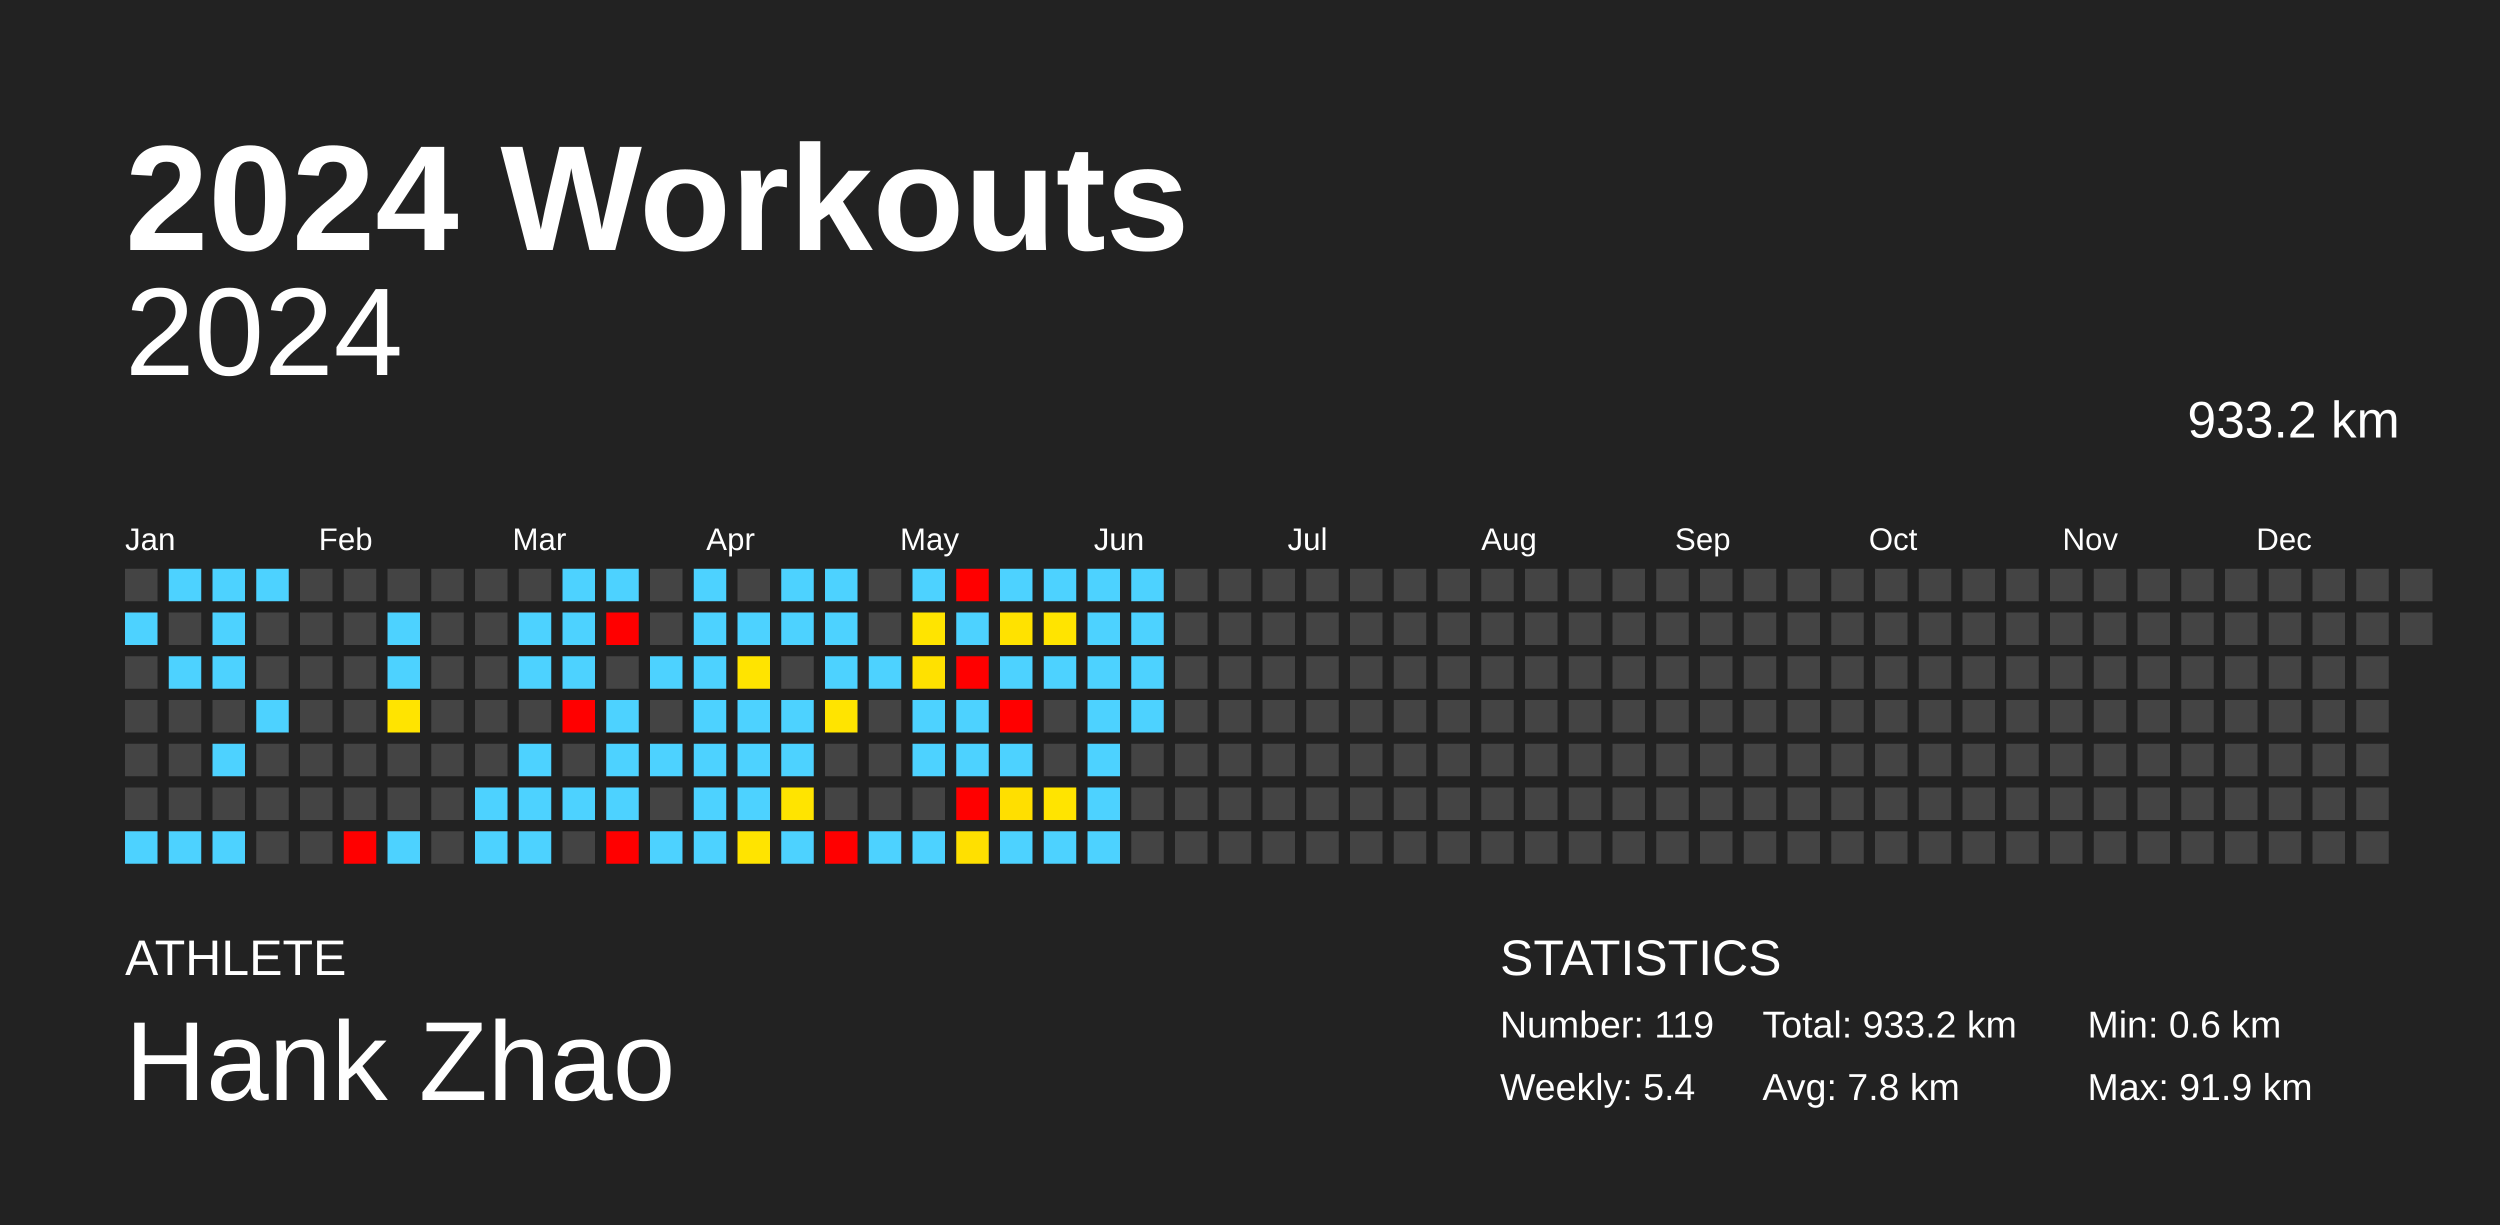
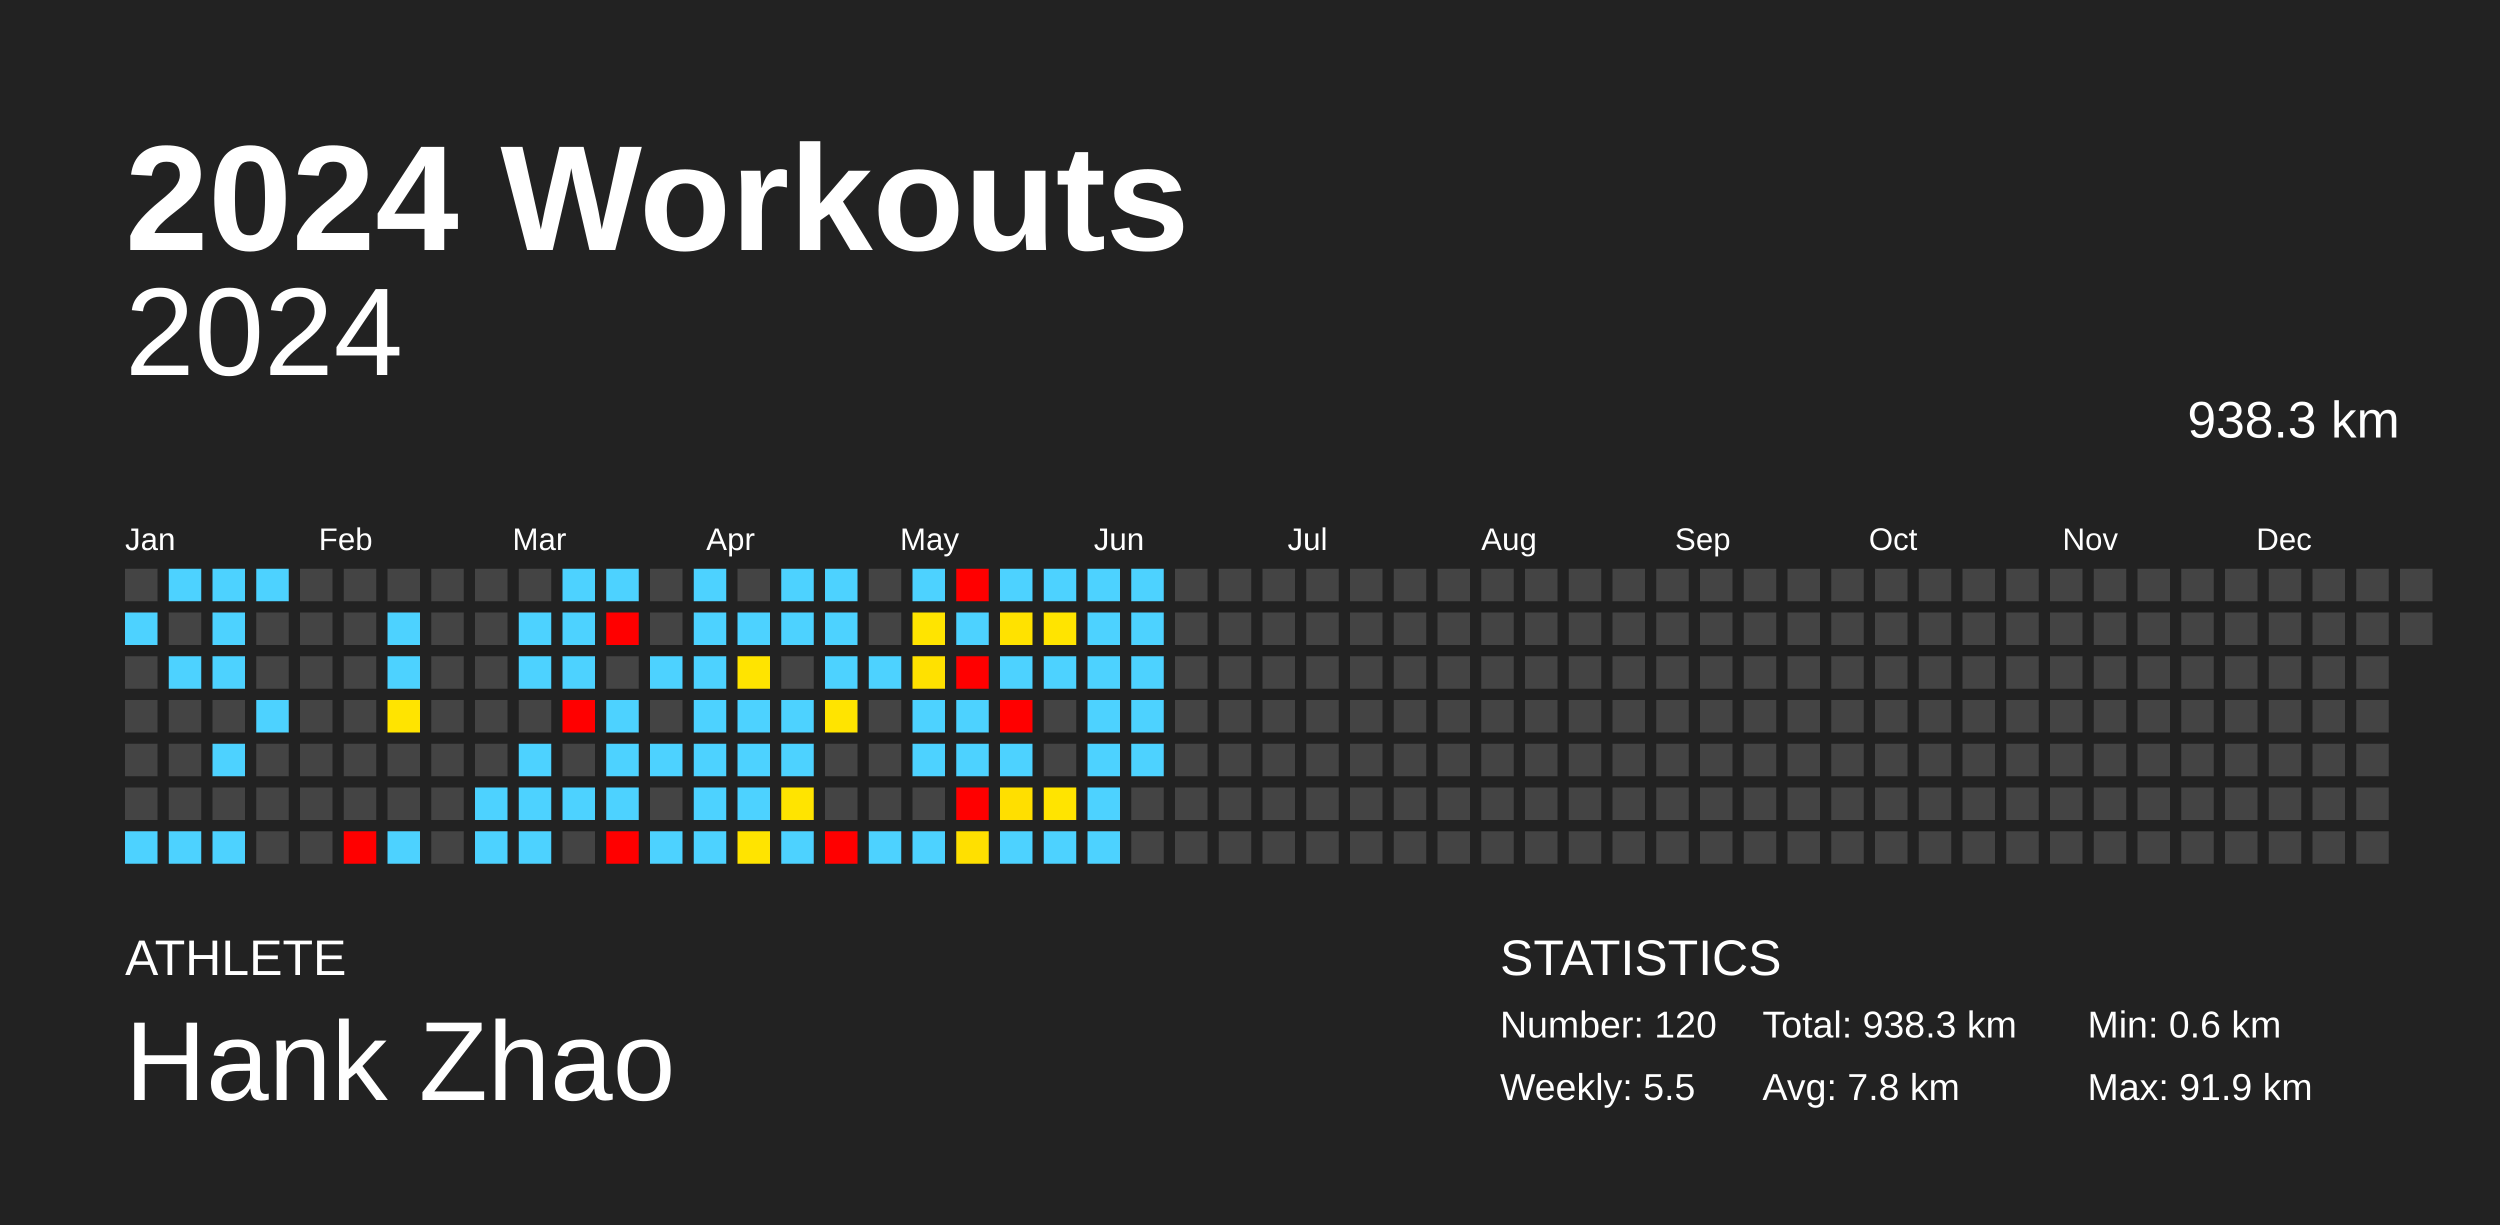
<svg xmlns="http://www.w3.org/2000/svg" baseProfile="full" height="98mm" version="1.1" viewBox="0,0,200,98" width="200mm">
  <defs />
  <rect fill="#222222" height="98" width="200" x="0" y="0" />
  <text fill="#FFFFFF" style="font-size:12px; font-family:Arial; font-weight:bold;" x="10" y="20">2024 Workouts</text>
  <text fill="#FFFFFF" style="font-size:4px; font-family:Arial" x="10" y="78">ATHLETE</text>
  <text fill="#FFFFFF" style="font-size:9px; font-family:Arial" x="10" y="88">Hank Zhao</text>
  <text fill="#FFFFFF" style="font-size:4px; font-family:Arial" x="120" y="78">STATISTICS</text>
-   <text fill="#FFFFFF" style="font-size:3px; font-family:Arial" x="120" y="83">Number: 119</text>
-   <text fill="#FFFFFF" style="font-size:3px; font-family:Arial" x="120" y="88">Weekly: 5.4</text>
-   <text fill="#FFFFFF" style="font-size:3px; font-family:Arial" x="141" y="83">Total: 933.2 km</text>
+   <text fill="#FFFFFF" style="font-size:3px; font-family:Arial" x="120" y="83">Number: 120</text>
+   <text fill="#FFFFFF" style="font-size:3px; font-family:Arial" x="120" y="88">Weekly: 5.5</text>
+   <text fill="#FFFFFF" style="font-size:3px; font-family:Arial" x="141" y="83">Total: 938.3 km</text>
  <text fill="#FFFFFF" style="font-size:3px; font-family:Arial" x="141" y="88">Avg: 7.8 km</text>
  <text fill="#FFFFFF" style="font-size:3px; font-family:Arial" x="167" y="83">Min: 0.6 km</text>
  <text fill="#FFFFFF" style="font-size:3px; font-family:Arial" x="167" y="88">Max: 91.9 km</text>
  <text alignment-baseline="hanging" fill="#FFFFFF" style="font-size:10.0px; font-family:Arial;" x="10" y="30">2024</text>
-   <text alignment-baseline="hanging" fill="#FFFFFF" style="font-size:4.125px; font-family:Arial;" x="175" y="35">933.2 km</text>
+   <text alignment-baseline="hanging" fill="#FFFFFF" style="font-size:4.125px; font-family:Arial;" x="175" y="35">938.3 km</text>
  <text fill="#FFFFFF" style="font-size:2.5px; font-family:Arial" x="10.0" y="44">Jan</text>
  <text fill="#FFFFFF" style="font-size:2.5px; font-family:Arial" x="25.5" y="44">Feb</text>
  <text fill="#FFFFFF" style="font-size:2.5px; font-family:Arial" x="41.0" y="44">Mar</text>
  <text fill="#FFFFFF" style="font-size:2.5px; font-family:Arial" x="56.5" y="44">Apr</text>
  <text fill="#FFFFFF" style="font-size:2.5px; font-family:Arial" x="72.0" y="44">May</text>
  <text fill="#FFFFFF" style="font-size:2.5px; font-family:Arial" x="87.5" y="44">Jun</text>
  <text fill="#FFFFFF" style="font-size:2.5px; font-family:Arial" x="103.0" y="44">Jul</text>
  <text fill="#FFFFFF" style="font-size:2.5px; font-family:Arial" x="118.5" y="44">Aug</text>
  <text fill="#FFFFFF" style="font-size:2.5px; font-family:Arial" x="134.0" y="44">Sep</text>
  <text fill="#FFFFFF" style="font-size:2.5px; font-family:Arial" x="149.5" y="44">Oct</text>
  <text fill="#FFFFFF" style="font-size:2.5px; font-family:Arial" x="165.0" y="44">Nov</text>
  <text fill="#FFFFFF" style="font-size:2.5px; font-family:Arial" x="180.5" y="44">Dec</text>
  <rect fill="#444444" height="2.6" width="2.6" x="10.0" y="45.5" />
  <rect fill="#4dd2ff" height="2.6" width="2.6" x="10.0" y="49.0" />
  <rect fill="#444444" height="2.6" width="2.6" x="10.0" y="52.5" />
  <rect fill="#444444" height="2.6" width="2.6" x="10.0" y="56.0" />
  <rect fill="#444444" height="2.6" width="2.6" x="10.0" y="59.5" />
  <rect fill="#444444" height="2.6" width="2.6" x="10.0" y="63.0" />
  <rect fill="#4dd2ff" height="2.6" width="2.6" x="10.0" y="66.5" />
  <rect fill="#4dd2ff" height="2.6" width="2.6" x="13.5" y="45.5" />
  <rect fill="#444444" height="2.6" width="2.6" x="13.5" y="49.0" />
  <rect fill="#4dd2ff" height="2.6" width="2.6" x="13.5" y="52.5" />
  <rect fill="#444444" height="2.6" width="2.6" x="13.5" y="56.0" />
  <rect fill="#444444" height="2.6" width="2.6" x="13.5" y="59.5" />
  <rect fill="#444444" height="2.6" width="2.6" x="13.5" y="63.0" />
  <rect fill="#4dd2ff" height="2.6" width="2.6" x="13.5" y="66.5" />
  <rect fill="#4dd2ff" height="2.6" width="2.6" x="17.0" y="45.5" />
  <rect fill="#4dd2ff" height="2.6" width="2.6" x="17.0" y="49.0" />
  <rect fill="#4dd2ff" height="2.6" width="2.6" x="17.0" y="52.5" />
  <rect fill="#444444" height="2.6" width="2.6" x="17.0" y="56.0" />
  <rect fill="#4dd2ff" height="2.6" width="2.6" x="17.0" y="59.5" />
  <rect fill="#444444" height="2.6" width="2.6" x="17.0" y="63.0" />
  <rect fill="#4dd2ff" height="2.6" width="2.6" x="17.0" y="66.5" />
  <rect fill="#4dd2ff" height="2.6" width="2.6" x="20.5" y="45.5" />
  <rect fill="#444444" height="2.6" width="2.6" x="20.5" y="49.0" />
  <rect fill="#444444" height="2.6" width="2.6" x="20.5" y="52.5" />
  <rect fill="#4dd2ff" height="2.6" width="2.6" x="20.5" y="56.0" />
  <rect fill="#444444" height="2.6" width="2.6" x="20.5" y="59.5" />
  <rect fill="#444444" height="2.6" width="2.6" x="20.5" y="63.0" />
  <rect fill="#444444" height="2.6" width="2.6" x="20.5" y="66.5" />
  <rect fill="#444444" height="2.6" width="2.6" x="24.0" y="45.5" />
  <rect fill="#444444" height="2.6" width="2.6" x="24.0" y="49.0" />
  <rect fill="#444444" height="2.6" width="2.6" x="24.0" y="52.5" />
  <rect fill="#444444" height="2.6" width="2.6" x="24.0" y="56.0" />
  <rect fill="#444444" height="2.6" width="2.6" x="24.0" y="59.5" />
  <rect fill="#444444" height="2.6" width="2.6" x="24.0" y="63.0" />
  <rect fill="#444444" height="2.6" width="2.6" x="24.0" y="66.5" />
  <rect fill="#444444" height="2.6" width="2.6" x="27.5" y="45.5" />
  <rect fill="#444444" height="2.6" width="2.6" x="27.5" y="49.0" />
  <rect fill="#444444" height="2.6" width="2.6" x="27.5" y="52.5" />
  <rect fill="#444444" height="2.6" width="2.6" x="27.5" y="56.0" />
  <rect fill="#444444" height="2.6" width="2.6" x="27.5" y="59.5" />
  <rect fill="#444444" height="2.6" width="2.6" x="27.5" y="63.0" />
  <rect fill="red" height="2.6" width="2.6" x="27.5" y="66.5" />
  <rect fill="#444444" height="2.6" width="2.6" x="31.0" y="45.5" />
  <rect fill="#4dd2ff" height="2.6" width="2.6" x="31.0" y="49.0" />
  <rect fill="#4dd2ff" height="2.6" width="2.6" x="31.0" y="52.5" />
  <rect fill="#ffe400" height="2.6" width="2.6" x="31.0" y="56.0" />
  <rect fill="#444444" height="2.6" width="2.6" x="31.0" y="59.5" />
  <rect fill="#444444" height="2.6" width="2.6" x="31.0" y="63.0" />
  <rect fill="#4dd2ff" height="2.6" width="2.6" x="31.0" y="66.5" />
  <rect fill="#444444" height="2.6" width="2.6" x="34.5" y="45.5" />
  <rect fill="#444444" height="2.6" width="2.6" x="34.5" y="49.0" />
  <rect fill="#444444" height="2.6" width="2.6" x="34.5" y="52.5" />
  <rect fill="#444444" height="2.6" width="2.6" x="34.5" y="56.0" />
  <rect fill="#444444" height="2.6" width="2.6" x="34.5" y="59.5" />
  <rect fill="#444444" height="2.6" width="2.6" x="34.5" y="63.0" />
  <rect fill="#444444" height="2.6" width="2.6" x="34.5" y="66.5" />
  <rect fill="#444444" height="2.6" width="2.6" x="38.0" y="45.5" />
  <rect fill="#444444" height="2.6" width="2.6" x="38.0" y="49.0" />
  <rect fill="#444444" height="2.6" width="2.6" x="38.0" y="52.5" />
  <rect fill="#444444" height="2.6" width="2.6" x="38.0" y="56.0" />
  <rect fill="#444444" height="2.6" width="2.6" x="38.0" y="59.5" />
  <rect fill="#4dd2ff" height="2.6" width="2.6" x="38.0" y="63.0" />
  <rect fill="#4dd2ff" height="2.6" width="2.6" x="38.0" y="66.5" />
  <rect fill="#444444" height="2.6" width="2.6" x="41.5" y="45.5" />
  <rect fill="#4dd2ff" height="2.6" width="2.6" x="41.5" y="49.0" />
  <rect fill="#4dd2ff" height="2.6" width="2.6" x="41.5" y="52.5" />
  <rect fill="#444444" height="2.6" width="2.6" x="41.5" y="56.0" />
  <rect fill="#4dd2ff" height="2.6" width="2.6" x="41.5" y="59.5" />
  <rect fill="#4dd2ff" height="2.6" width="2.6" x="41.5" y="63.0" />
  <rect fill="#4dd2ff" height="2.6" width="2.6" x="41.5" y="66.5" />
  <rect fill="#4dd2ff" height="2.6" width="2.6" x="45.0" y="45.5" />
  <rect fill="#4dd2ff" height="2.6" width="2.6" x="45.0" y="49.0" />
  <rect fill="#4dd2ff" height="2.6" width="2.6" x="45.0" y="52.5" />
  <rect fill="red" height="2.6" width="2.6" x="45.0" y="56.0" />
  <rect fill="#444444" height="2.6" width="2.6" x="45.0" y="59.5" />
  <rect fill="#4dd2ff" height="2.6" width="2.6" x="45.0" y="63.0" />
  <rect fill="#444444" height="2.6" width="2.6" x="45.0" y="66.5" />
  <rect fill="#4dd2ff" height="2.6" width="2.6" x="48.5" y="45.5" />
  <rect fill="red" height="2.6" width="2.6" x="48.5" y="49.0" />
  <rect fill="#444444" height="2.6" width="2.6" x="48.5" y="52.5" />
  <rect fill="#4dd2ff" height="2.6" width="2.6" x="48.5" y="56.0" />
  <rect fill="#4dd2ff" height="2.6" width="2.6" x="48.5" y="59.5" />
  <rect fill="#4dd2ff" height="2.6" width="2.6" x="48.5" y="63.0" />
  <rect fill="red" height="2.6" width="2.6" x="48.5" y="66.5" />
  <rect fill="#444444" height="2.6" width="2.6" x="52.0" y="45.5" />
  <rect fill="#444444" height="2.6" width="2.6" x="52.0" y="49.0" />
  <rect fill="#4dd2ff" height="2.6" width="2.6" x="52.0" y="52.5" />
  <rect fill="#444444" height="2.6" width="2.6" x="52.0" y="56.0" />
  <rect fill="#4dd2ff" height="2.6" width="2.6" x="52.0" y="59.5" />
  <rect fill="#444444" height="2.6" width="2.6" x="52.0" y="63.0" />
  <rect fill="#4dd2ff" height="2.6" width="2.6" x="52.0" y="66.5" />
  <rect fill="#4dd2ff" height="2.6" width="2.6" x="55.5" y="45.5" />
  <rect fill="#4dd2ff" height="2.6" width="2.6" x="55.5" y="49.0" />
  <rect fill="#4dd2ff" height="2.6" width="2.6" x="55.5" y="52.5" />
  <rect fill="#4dd2ff" height="2.6" width="2.6" x="55.5" y="56.0" />
  <rect fill="#4dd2ff" height="2.6" width="2.6" x="55.5" y="59.5" />
  <rect fill="#4dd2ff" height="2.6" width="2.6" x="55.5" y="63.0" />
  <rect fill="#4dd2ff" height="2.6" width="2.6" x="55.5" y="66.5" />
  <rect fill="#444444" height="2.6" width="2.6" x="59.0" y="45.5" />
  <rect fill="#4dd2ff" height="2.6" width="2.6" x="59.0" y="49.0" />
  <rect fill="#ffe400" height="2.6" width="2.6" x="59.0" y="52.5" />
  <rect fill="#4dd2ff" height="2.6" width="2.6" x="59.0" y="56.0" />
  <rect fill="#4dd2ff" height="2.6" width="2.6" x="59.0" y="59.5" />
  <rect fill="#4dd2ff" height="2.6" width="2.6" x="59.0" y="63.0" />
  <rect fill="#ffe400" height="2.6" width="2.6" x="59.0" y="66.5" />
  <rect fill="#4dd2ff" height="2.6" width="2.6" x="62.5" y="45.5" />
  <rect fill="#4dd2ff" height="2.6" width="2.6" x="62.5" y="49.0" />
  <rect fill="#444444" height="2.6" width="2.6" x="62.5" y="52.5" />
  <rect fill="#4dd2ff" height="2.6" width="2.6" x="62.5" y="56.0" />
  <rect fill="#4dd2ff" height="2.6" width="2.6" x="62.5" y="59.5" />
  <rect fill="#ffe400" height="2.6" width="2.6" x="62.5" y="63.0" />
  <rect fill="#4dd2ff" height="2.6" width="2.6" x="62.5" y="66.5" />
  <rect fill="#4dd2ff" height="2.6" width="2.6" x="66.0" y="45.5" />
  <rect fill="#4dd2ff" height="2.6" width="2.6" x="66.0" y="49.0" />
  <rect fill="#4dd2ff" height="2.6" width="2.6" x="66.0" y="52.5" />
  <rect fill="#ffe400" height="2.6" width="2.6" x="66.0" y="56.0" />
  <rect fill="#444444" height="2.6" width="2.6" x="66.0" y="59.5" />
  <rect fill="#444444" height="2.6" width="2.6" x="66.0" y="63.0" />
  <rect fill="red" height="2.6" width="2.6" x="66.0" y="66.5" />
  <rect fill="#444444" height="2.6" width="2.6" x="69.5" y="45.5" />
  <rect fill="#444444" height="2.6" width="2.6" x="69.5" y="49.0" />
  <rect fill="#4dd2ff" height="2.6" width="2.6" x="69.5" y="52.5" />
  <rect fill="#444444" height="2.6" width="2.6" x="69.5" y="56.0" />
  <rect fill="#444444" height="2.6" width="2.6" x="69.5" y="59.5" />
  <rect fill="#444444" height="2.6" width="2.6" x="69.5" y="63.0" />
  <rect fill="#4dd2ff" height="2.6" width="2.6" x="69.5" y="66.5" />
  <rect fill="#4dd2ff" height="2.6" width="2.6" x="73.0" y="45.5" />
  <rect fill="#ffe400" height="2.6" width="2.6" x="73.0" y="49.0" />
  <rect fill="#ffe100" height="2.6" width="2.6" x="73.0" y="52.5" />
  <rect fill="#4dd2ff" height="2.6" width="2.6" x="73.0" y="56.0" />
  <rect fill="#4dd2ff" height="2.6" width="2.6" x="73.0" y="59.5" />
  <rect fill="#444444" height="2.6" width="2.6" x="73.0" y="63.0" />
  <rect fill="#4dd2ff" height="2.6" width="2.6" x="73.0" y="66.5" />
  <rect fill="red" height="2.6" width="2.6" x="76.5" y="45.5" />
  <rect fill="#4dd2ff" height="2.6" width="2.6" x="76.5" y="49.0" />
  <rect fill="red" height="2.6" width="2.6" x="76.5" y="52.5" />
  <rect fill="#4dd2ff" height="2.6" width="2.6" x="76.5" y="56.0" />
  <rect fill="#4dd2ff" height="2.6" width="2.6" x="76.5" y="59.5" />
  <rect fill="red" height="2.6" width="2.6" x="76.5" y="63.0" />
  <rect fill="#ffe000" height="2.6" width="2.6" x="76.5" y="66.5" />
  <rect fill="#4dd2ff" height="2.6" width="2.6" x="80.0" y="45.5" />
  <rect fill="#ffe200" height="2.6" width="2.6" x="80.0" y="49.0" />
  <rect fill="#4dd2ff" height="2.6" width="2.6" x="80.0" y="52.5" />
  <rect fill="red" height="2.6" width="2.6" x="80.0" y="56.0" />
  <rect fill="#4dd2ff" height="2.6" width="2.6" x="80.0" y="59.5" />
  <rect fill="#ffdf00" height="2.6" width="2.6" x="80.0" y="63.0" />
  <rect fill="#4dd2ff" height="2.6" width="2.6" x="80.0" y="66.5" />
  <rect fill="#4dd2ff" height="2.6" width="2.6" x="83.5" y="45.5" />
  <rect fill="#ffe400" height="2.6" width="2.6" x="83.5" y="49.0" />
  <rect fill="#4dd2ff" height="2.6" width="2.6" x="83.5" y="52.5" />
  <rect fill="#444444" height="2.6" width="2.6" x="83.5" y="56.0" />
  <rect fill="#444444" height="2.6" width="2.6" x="83.5" y="59.5" />
  <rect fill="#ffe400" height="2.6" width="2.6" x="83.5" y="63.0" />
  <rect fill="#4dd2ff" height="2.6" width="2.6" x="83.5" y="66.5" />
  <rect fill="#4dd2ff" height="2.6" width="2.6" x="87.0" y="45.5" />
  <rect fill="#4dd2ff" height="2.6" width="2.6" x="87.0" y="49.0" />
  <rect fill="#4dd2ff" height="2.6" width="2.6" x="87.0" y="52.5" />
  <rect fill="#4dd2ff" height="2.6" width="2.6" x="87.0" y="56.0" />
  <rect fill="#4dd2ff" height="2.6" width="2.6" x="87.0" y="59.5" />
  <rect fill="#4dd2ff" height="2.6" width="2.6" x="87.0" y="63.0" />
  <rect fill="#4dd2ff" height="2.6" width="2.6" x="87.0" y="66.5" />
  <rect fill="#4dd2ff" height="2.6" width="2.6" x="90.5" y="45.5" />
  <rect fill="#4dd2ff" height="2.6" width="2.6" x="90.5" y="49.0" />
  <rect fill="#4dd2ff" height="2.6" width="2.6" x="90.5" y="52.5" />
  <rect fill="#4dd2ff" height="2.6" width="2.6" x="90.5" y="56.0" />
-   <rect fill="#444444" height="2.6" width="2.6" x="90.5" y="59.5" />
+   <rect fill="#4dd2ff" height="2.6" width="2.6" x="90.5" y="59.5" />
  <rect fill="#444444" height="2.6" width="2.6" x="90.5" y="63.0" />
  <rect fill="#444444" height="2.6" width="2.6" x="90.5" y="66.5" />
  <rect fill="#444444" height="2.6" width="2.6" x="94.0" y="45.5" />
  <rect fill="#444444" height="2.6" width="2.6" x="94.0" y="49.0" />
  <rect fill="#444444" height="2.6" width="2.6" x="94.0" y="52.5" />
  <rect fill="#444444" height="2.6" width="2.6" x="94.0" y="56.0" />
  <rect fill="#444444" height="2.6" width="2.6" x="94.0" y="59.5" />
  <rect fill="#444444" height="2.6" width="2.6" x="94.0" y="63.0" />
  <rect fill="#444444" height="2.6" width="2.6" x="94.0" y="66.5" />
  <rect fill="#444444" height="2.6" width="2.6" x="97.5" y="45.5" />
  <rect fill="#444444" height="2.6" width="2.6" x="97.5" y="49.0" />
  <rect fill="#444444" height="2.6" width="2.6" x="97.5" y="52.5" />
  <rect fill="#444444" height="2.6" width="2.6" x="97.5" y="56.0" />
  <rect fill="#444444" height="2.6" width="2.6" x="97.5" y="59.5" />
  <rect fill="#444444" height="2.6" width="2.6" x="97.5" y="63.0" />
  <rect fill="#444444" height="2.6" width="2.6" x="97.5" y="66.5" />
  <rect fill="#444444" height="2.6" width="2.6" x="101.0" y="45.5" />
  <rect fill="#444444" height="2.6" width="2.6" x="101.0" y="49.0" />
  <rect fill="#444444" height="2.6" width="2.6" x="101.0" y="52.5" />
  <rect fill="#444444" height="2.6" width="2.6" x="101.0" y="56.0" />
  <rect fill="#444444" height="2.6" width="2.6" x="101.0" y="59.5" />
  <rect fill="#444444" height="2.6" width="2.6" x="101.0" y="63.0" />
  <rect fill="#444444" height="2.6" width="2.6" x="101.0" y="66.5" />
  <rect fill="#444444" height="2.6" width="2.6" x="104.5" y="45.5" />
  <rect fill="#444444" height="2.6" width="2.6" x="104.5" y="49.0" />
  <rect fill="#444444" height="2.6" width="2.6" x="104.5" y="52.5" />
  <rect fill="#444444" height="2.6" width="2.6" x="104.5" y="56.0" />
  <rect fill="#444444" height="2.6" width="2.6" x="104.5" y="59.5" />
  <rect fill="#444444" height="2.6" width="2.6" x="104.5" y="63.0" />
  <rect fill="#444444" height="2.6" width="2.6" x="104.5" y="66.5" />
  <rect fill="#444444" height="2.6" width="2.6" x="108.0" y="45.5" />
  <rect fill="#444444" height="2.6" width="2.6" x="108.0" y="49.0" />
  <rect fill="#444444" height="2.6" width="2.6" x="108.0" y="52.5" />
  <rect fill="#444444" height="2.6" width="2.6" x="108.0" y="56.0" />
  <rect fill="#444444" height="2.6" width="2.6" x="108.0" y="59.5" />
  <rect fill="#444444" height="2.6" width="2.6" x="108.0" y="63.0" />
  <rect fill="#444444" height="2.6" width="2.6" x="108.0" y="66.5" />
  <rect fill="#444444" height="2.6" width="2.6" x="111.5" y="45.5" />
  <rect fill="#444444" height="2.6" width="2.6" x="111.5" y="49.0" />
  <rect fill="#444444" height="2.6" width="2.6" x="111.5" y="52.5" />
  <rect fill="#444444" height="2.6" width="2.6" x="111.5" y="56.0" />
  <rect fill="#444444" height="2.6" width="2.6" x="111.5" y="59.5" />
  <rect fill="#444444" height="2.6" width="2.6" x="111.5" y="63.0" />
  <rect fill="#444444" height="2.6" width="2.6" x="111.5" y="66.5" />
  <rect fill="#444444" height="2.6" width="2.6" x="115.0" y="45.5" />
  <rect fill="#444444" height="2.6" width="2.6" x="115.0" y="49.0" />
  <rect fill="#444444" height="2.6" width="2.6" x="115.0" y="52.5" />
  <rect fill="#444444" height="2.6" width="2.6" x="115.0" y="56.0" />
  <rect fill="#444444" height="2.6" width="2.6" x="115.0" y="59.5" />
  <rect fill="#444444" height="2.6" width="2.6" x="115.0" y="63.0" />
  <rect fill="#444444" height="2.6" width="2.6" x="115.0" y="66.5" />
  <rect fill="#444444" height="2.6" width="2.6" x="118.5" y="45.5" />
  <rect fill="#444444" height="2.6" width="2.6" x="118.5" y="49.0" />
  <rect fill="#444444" height="2.6" width="2.6" x="118.5" y="52.5" />
  <rect fill="#444444" height="2.6" width="2.6" x="118.5" y="56.0" />
  <rect fill="#444444" height="2.6" width="2.6" x="118.5" y="59.5" />
  <rect fill="#444444" height="2.6" width="2.6" x="118.5" y="63.0" />
  <rect fill="#444444" height="2.6" width="2.6" x="118.5" y="66.5" />
  <rect fill="#444444" height="2.6" width="2.6" x="122.0" y="45.5" />
  <rect fill="#444444" height="2.6" width="2.6" x="122.0" y="49.0" />
  <rect fill="#444444" height="2.6" width="2.6" x="122.0" y="52.5" />
  <rect fill="#444444" height="2.6" width="2.6" x="122.0" y="56.0" />
  <rect fill="#444444" height="2.6" width="2.6" x="122.0" y="59.5" />
  <rect fill="#444444" height="2.6" width="2.6" x="122.0" y="63.0" />
  <rect fill="#444444" height="2.6" width="2.6" x="122.0" y="66.5" />
  <rect fill="#444444" height="2.6" width="2.6" x="125.5" y="45.5" />
  <rect fill="#444444" height="2.6" width="2.6" x="125.5" y="49.0" />
  <rect fill="#444444" height="2.6" width="2.6" x="125.5" y="52.5" />
  <rect fill="#444444" height="2.6" width="2.6" x="125.5" y="56.0" />
  <rect fill="#444444" height="2.6" width="2.6" x="125.5" y="59.5" />
  <rect fill="#444444" height="2.6" width="2.6" x="125.5" y="63.0" />
  <rect fill="#444444" height="2.6" width="2.6" x="125.5" y="66.5" />
  <rect fill="#444444" height="2.6" width="2.6" x="129.0" y="45.5" />
  <rect fill="#444444" height="2.6" width="2.6" x="129.0" y="49.0" />
  <rect fill="#444444" height="2.6" width="2.6" x="129.0" y="52.5" />
  <rect fill="#444444" height="2.6" width="2.6" x="129.0" y="56.0" />
  <rect fill="#444444" height="2.6" width="2.6" x="129.0" y="59.5" />
  <rect fill="#444444" height="2.6" width="2.6" x="129.0" y="63.0" />
  <rect fill="#444444" height="2.6" width="2.6" x="129.0" y="66.5" />
  <rect fill="#444444" height="2.6" width="2.6" x="132.5" y="45.5" />
  <rect fill="#444444" height="2.6" width="2.6" x="132.5" y="49.0" />
  <rect fill="#444444" height="2.6" width="2.6" x="132.5" y="52.5" />
  <rect fill="#444444" height="2.6" width="2.6" x="132.5" y="56.0" />
  <rect fill="#444444" height="2.6" width="2.6" x="132.5" y="59.5" />
  <rect fill="#444444" height="2.6" width="2.6" x="132.5" y="63.0" />
  <rect fill="#444444" height="2.6" width="2.6" x="132.5" y="66.5" />
  <rect fill="#444444" height="2.6" width="2.6" x="136.0" y="45.5" />
  <rect fill="#444444" height="2.6" width="2.6" x="136.0" y="49.0" />
  <rect fill="#444444" height="2.6" width="2.6" x="136.0" y="52.5" />
  <rect fill="#444444" height="2.6" width="2.6" x="136.0" y="56.0" />
  <rect fill="#444444" height="2.6" width="2.6" x="136.0" y="59.5" />
  <rect fill="#444444" height="2.6" width="2.6" x="136.0" y="63.0" />
  <rect fill="#444444" height="2.6" width="2.6" x="136.0" y="66.5" />
  <rect fill="#444444" height="2.6" width="2.6" x="139.5" y="45.5" />
  <rect fill="#444444" height="2.6" width="2.6" x="139.5" y="49.0" />
  <rect fill="#444444" height="2.6" width="2.6" x="139.5" y="52.5" />
  <rect fill="#444444" height="2.6" width="2.6" x="139.5" y="56.0" />
  <rect fill="#444444" height="2.6" width="2.6" x="139.5" y="59.5" />
  <rect fill="#444444" height="2.6" width="2.6" x="139.5" y="63.0" />
  <rect fill="#444444" height="2.6" width="2.6" x="139.5" y="66.5" />
  <rect fill="#444444" height="2.6" width="2.6" x="143.0" y="45.5" />
  <rect fill="#444444" height="2.6" width="2.6" x="143.0" y="49.0" />
  <rect fill="#444444" height="2.6" width="2.6" x="143.0" y="52.5" />
  <rect fill="#444444" height="2.6" width="2.6" x="143.0" y="56.0" />
  <rect fill="#444444" height="2.6" width="2.6" x="143.0" y="59.5" />
  <rect fill="#444444" height="2.6" width="2.6" x="143.0" y="63.0" />
  <rect fill="#444444" height="2.6" width="2.6" x="143.0" y="66.5" />
  <rect fill="#444444" height="2.6" width="2.6" x="146.5" y="45.5" />
  <rect fill="#444444" height="2.6" width="2.6" x="146.5" y="49.0" />
  <rect fill="#444444" height="2.6" width="2.6" x="146.5" y="52.5" />
  <rect fill="#444444" height="2.6" width="2.6" x="146.5" y="56.0" />
  <rect fill="#444444" height="2.6" width="2.6" x="146.5" y="59.5" />
  <rect fill="#444444" height="2.6" width="2.6" x="146.5" y="63.0" />
  <rect fill="#444444" height="2.6" width="2.6" x="146.5" y="66.5" />
  <rect fill="#444444" height="2.6" width="2.6" x="150.0" y="45.5" />
  <rect fill="#444444" height="2.6" width="2.6" x="150.0" y="49.0" />
  <rect fill="#444444" height="2.6" width="2.6" x="150.0" y="52.5" />
  <rect fill="#444444" height="2.6" width="2.6" x="150.0" y="56.0" />
  <rect fill="#444444" height="2.6" width="2.6" x="150.0" y="59.5" />
  <rect fill="#444444" height="2.6" width="2.6" x="150.0" y="63.0" />
  <rect fill="#444444" height="2.6" width="2.6" x="150.0" y="66.5" />
  <rect fill="#444444" height="2.6" width="2.6" x="153.5" y="45.5" />
  <rect fill="#444444" height="2.6" width="2.6" x="153.5" y="49.0" />
  <rect fill="#444444" height="2.6" width="2.6" x="153.5" y="52.5" />
  <rect fill="#444444" height="2.6" width="2.6" x="153.5" y="56.0" />
  <rect fill="#444444" height="2.6" width="2.6" x="153.5" y="59.5" />
  <rect fill="#444444" height="2.6" width="2.6" x="153.5" y="63.0" />
  <rect fill="#444444" height="2.6" width="2.6" x="153.5" y="66.5" />
  <rect fill="#444444" height="2.6" width="2.6" x="157.0" y="45.5" />
  <rect fill="#444444" height="2.6" width="2.6" x="157.0" y="49.0" />
  <rect fill="#444444" height="2.6" width="2.6" x="157.0" y="52.5" />
  <rect fill="#444444" height="2.6" width="2.6" x="157.0" y="56.0" />
  <rect fill="#444444" height="2.6" width="2.6" x="157.0" y="59.5" />
  <rect fill="#444444" height="2.6" width="2.6" x="157.0" y="63.0" />
  <rect fill="#444444" height="2.6" width="2.6" x="157.0" y="66.5" />
  <rect fill="#444444" height="2.6" width="2.6" x="160.5" y="45.5" />
  <rect fill="#444444" height="2.6" width="2.6" x="160.5" y="49.0" />
  <rect fill="#444444" height="2.6" width="2.6" x="160.5" y="52.5" />
  <rect fill="#444444" height="2.6" width="2.6" x="160.5" y="56.0" />
  <rect fill="#444444" height="2.6" width="2.6" x="160.5" y="59.5" />
  <rect fill="#444444" height="2.6" width="2.6" x="160.5" y="63.0" />
  <rect fill="#444444" height="2.6" width="2.6" x="160.5" y="66.5" />
  <rect fill="#444444" height="2.6" width="2.6" x="164.0" y="45.5" />
  <rect fill="#444444" height="2.6" width="2.6" x="164.0" y="49.0" />
  <rect fill="#444444" height="2.6" width="2.6" x="164.0" y="52.5" />
  <rect fill="#444444" height="2.6" width="2.6" x="164.0" y="56.0" />
  <rect fill="#444444" height="2.6" width="2.6" x="164.0" y="59.5" />
  <rect fill="#444444" height="2.6" width="2.6" x="164.0" y="63.0" />
  <rect fill="#444444" height="2.6" width="2.6" x="164.0" y="66.5" />
  <rect fill="#444444" height="2.6" width="2.6" x="167.5" y="45.5" />
  <rect fill="#444444" height="2.6" width="2.6" x="167.5" y="49.0" />
  <rect fill="#444444" height="2.6" width="2.6" x="167.5" y="52.5" />
  <rect fill="#444444" height="2.6" width="2.6" x="167.5" y="56.0" />
  <rect fill="#444444" height="2.6" width="2.6" x="167.5" y="59.5" />
  <rect fill="#444444" height="2.6" width="2.6" x="167.5" y="63.0" />
  <rect fill="#444444" height="2.6" width="2.6" x="167.5" y="66.5" />
  <rect fill="#444444" height="2.6" width="2.6" x="171.0" y="45.5" />
  <rect fill="#444444" height="2.6" width="2.6" x="171.0" y="49.0" />
  <rect fill="#444444" height="2.6" width="2.6" x="171.0" y="52.5" />
  <rect fill="#444444" height="2.6" width="2.6" x="171.0" y="56.0" />
  <rect fill="#444444" height="2.6" width="2.6" x="171.0" y="59.5" />
  <rect fill="#444444" height="2.6" width="2.6" x="171.0" y="63.0" />
  <rect fill="#444444" height="2.6" width="2.6" x="171.0" y="66.5" />
  <rect fill="#444444" height="2.6" width="2.6" x="174.5" y="45.5" />
  <rect fill="#444444" height="2.6" width="2.6" x="174.5" y="49.0" />
  <rect fill="#444444" height="2.6" width="2.6" x="174.5" y="52.5" />
  <rect fill="#444444" height="2.6" width="2.6" x="174.5" y="56.0" />
  <rect fill="#444444" height="2.6" width="2.6" x="174.5" y="59.5" />
  <rect fill="#444444" height="2.6" width="2.6" x="174.5" y="63.0" />
  <rect fill="#444444" height="2.6" width="2.6" x="174.5" y="66.5" />
  <rect fill="#444444" height="2.6" width="2.6" x="178.0" y="45.5" />
  <rect fill="#444444" height="2.6" width="2.6" x="178.0" y="49.0" />
  <rect fill="#444444" height="2.6" width="2.6" x="178.0" y="52.5" />
  <rect fill="#444444" height="2.6" width="2.6" x="178.0" y="56.0" />
  <rect fill="#444444" height="2.6" width="2.6" x="178.0" y="59.5" />
  <rect fill="#444444" height="2.6" width="2.6" x="178.0" y="63.0" />
  <rect fill="#444444" height="2.6" width="2.6" x="178.0" y="66.5" />
  <rect fill="#444444" height="2.6" width="2.6" x="181.5" y="45.5" />
  <rect fill="#444444" height="2.6" width="2.6" x="181.5" y="49.0" />
  <rect fill="#444444" height="2.6" width="2.6" x="181.5" y="52.5" />
  <rect fill="#444444" height="2.6" width="2.6" x="181.5" y="56.0" />
  <rect fill="#444444" height="2.6" width="2.6" x="181.5" y="59.5" />
  <rect fill="#444444" height="2.6" width="2.6" x="181.5" y="63.0" />
  <rect fill="#444444" height="2.6" width="2.6" x="181.5" y="66.5" />
  <rect fill="#444444" height="2.6" width="2.6" x="185.0" y="45.5" />
  <rect fill="#444444" height="2.6" width="2.6" x="185.0" y="49.0" />
  <rect fill="#444444" height="2.6" width="2.6" x="185.0" y="52.5" />
  <rect fill="#444444" height="2.6" width="2.6" x="185.0" y="56.0" />
  <rect fill="#444444" height="2.6" width="2.6" x="185.0" y="59.5" />
  <rect fill="#444444" height="2.6" width="2.6" x="185.0" y="63.0" />
  <rect fill="#444444" height="2.6" width="2.6" x="185.0" y="66.5" />
  <rect fill="#444444" height="2.6" width="2.6" x="188.5" y="45.5" />
  <rect fill="#444444" height="2.6" width="2.6" x="188.5" y="49.0" />
  <rect fill="#444444" height="2.6" width="2.6" x="188.5" y="52.5" />
  <rect fill="#444444" height="2.6" width="2.6" x="188.5" y="56.0" />
  <rect fill="#444444" height="2.6" width="2.6" x="188.5" y="59.5" />
  <rect fill="#444444" height="2.6" width="2.6" x="188.5" y="63.0" />
  <rect fill="#444444" height="2.6" width="2.6" x="188.5" y="66.5" />
  <rect fill="#444444" height="2.6" width="2.6" x="192.0" y="45.5" />
  <rect fill="#444444" height="2.6" width="2.6" x="192.0" y="49.0" />
</svg>
